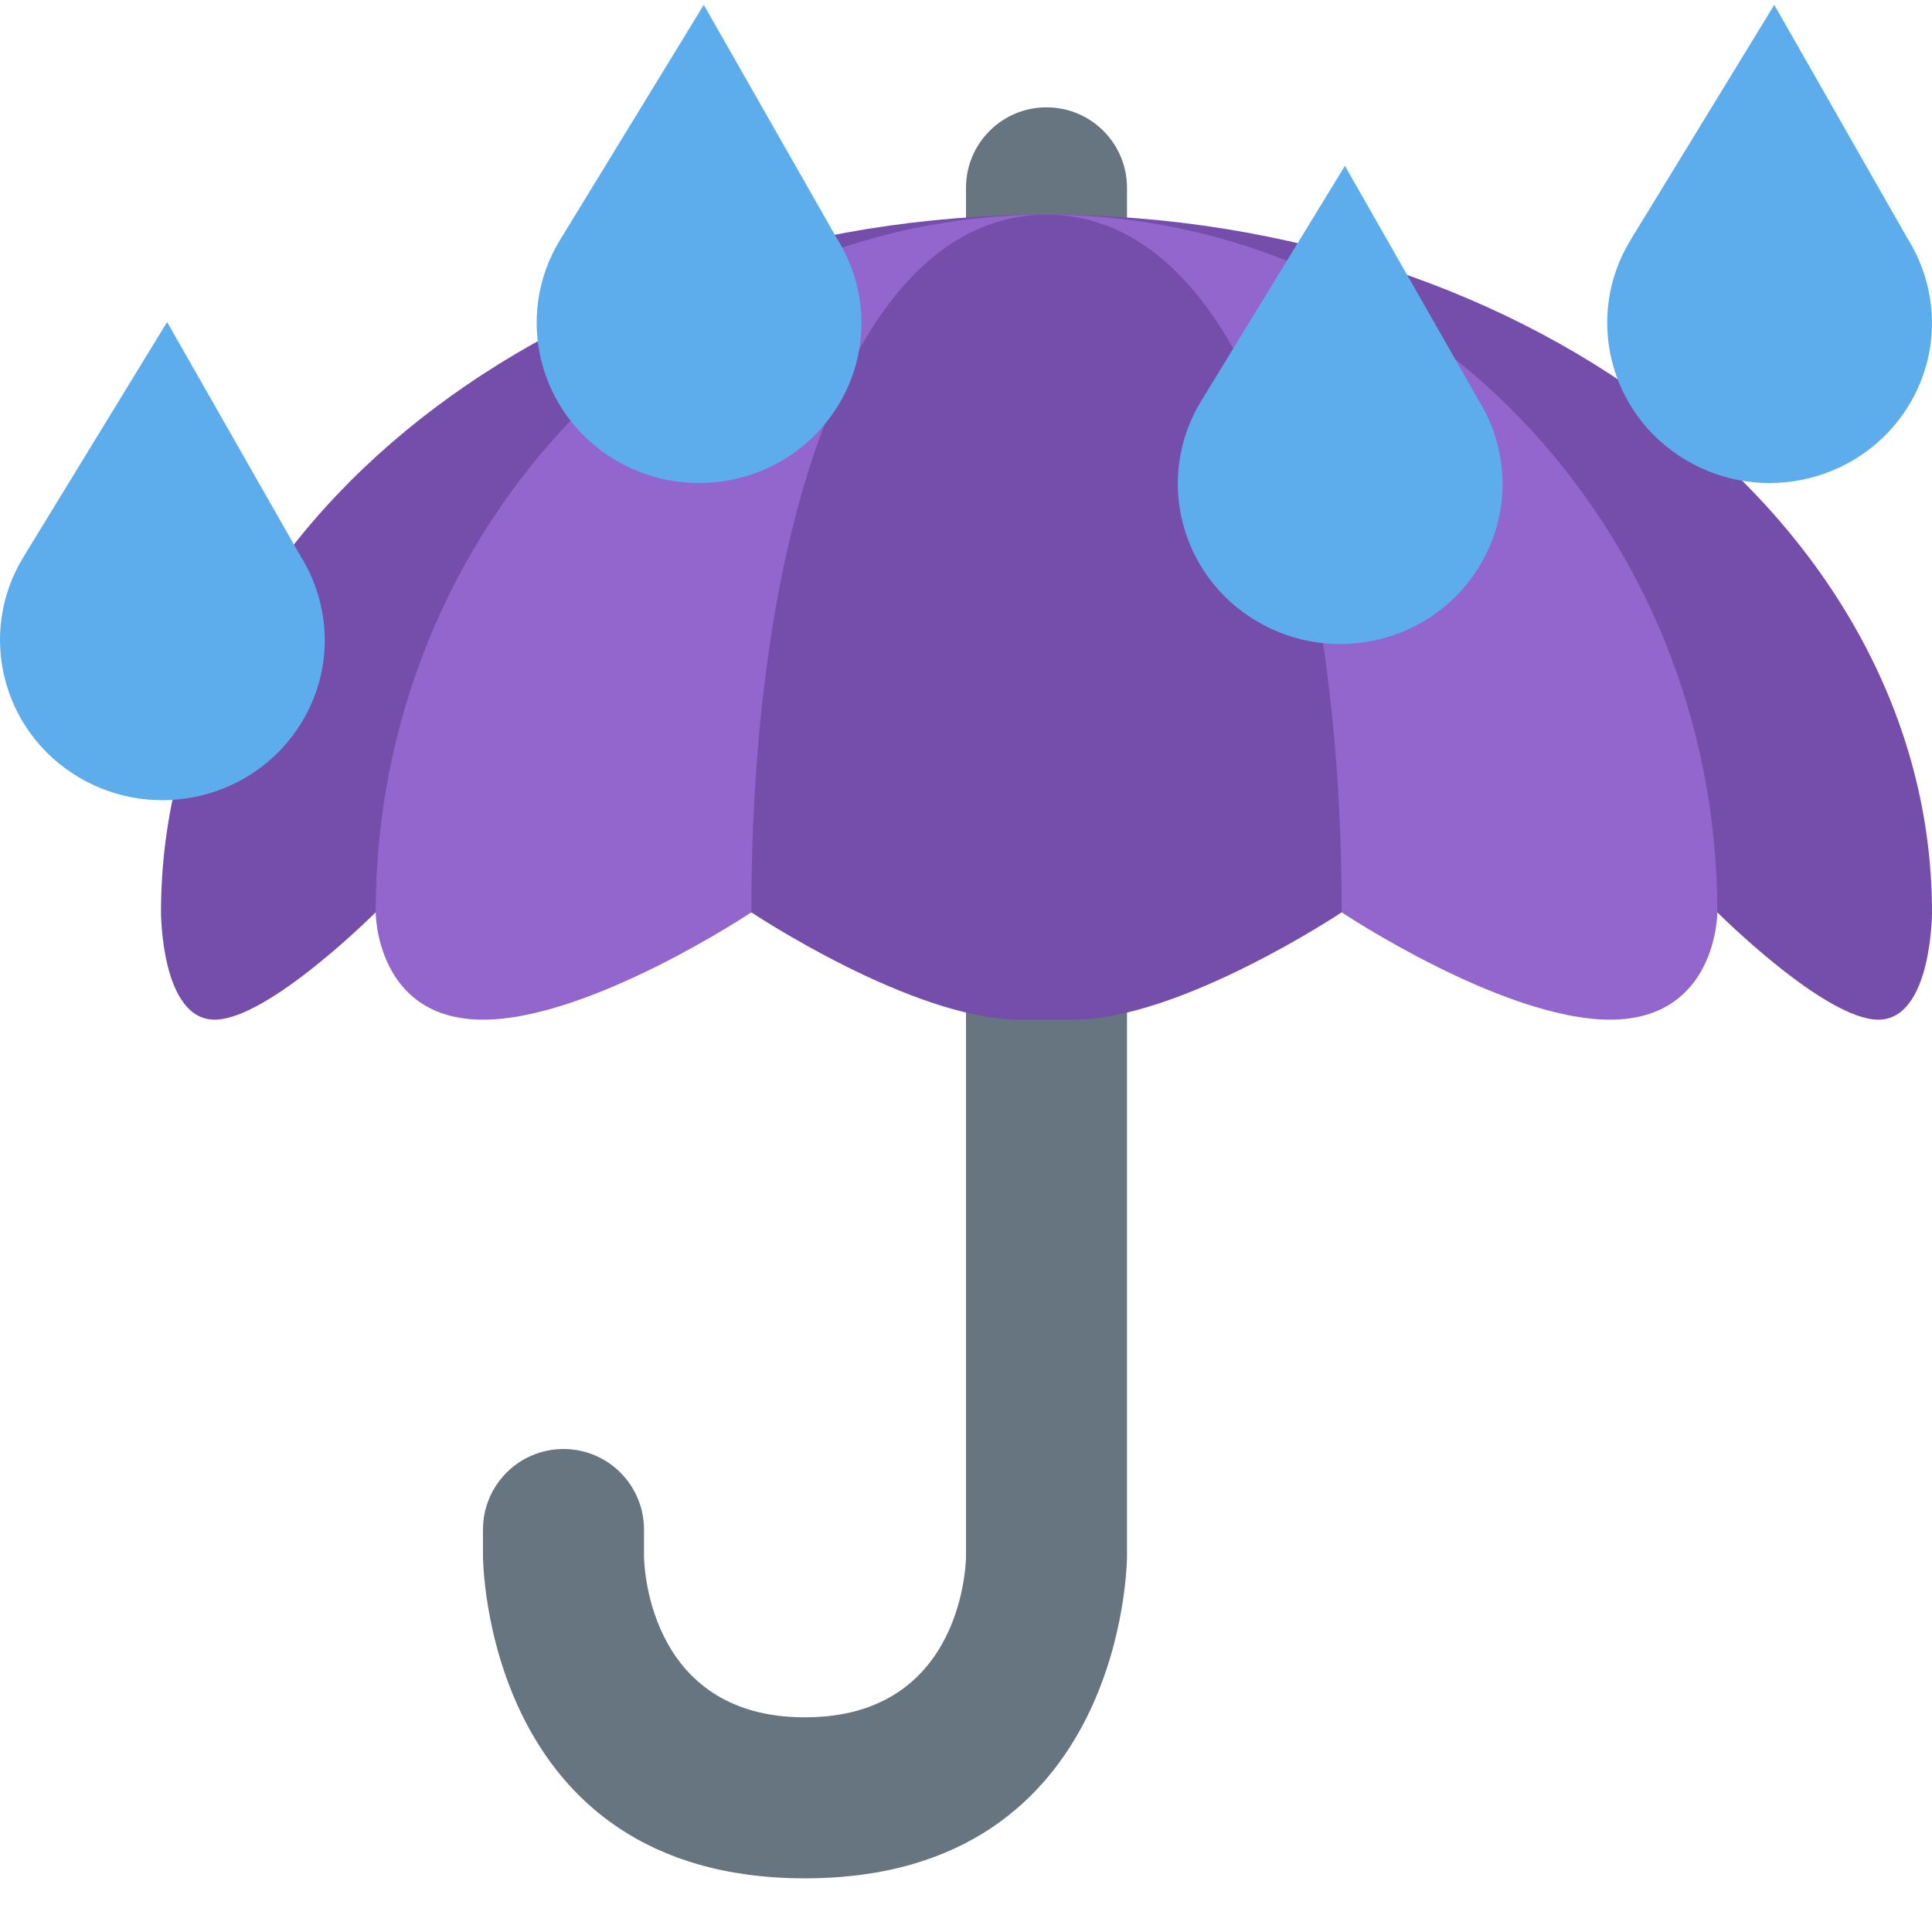
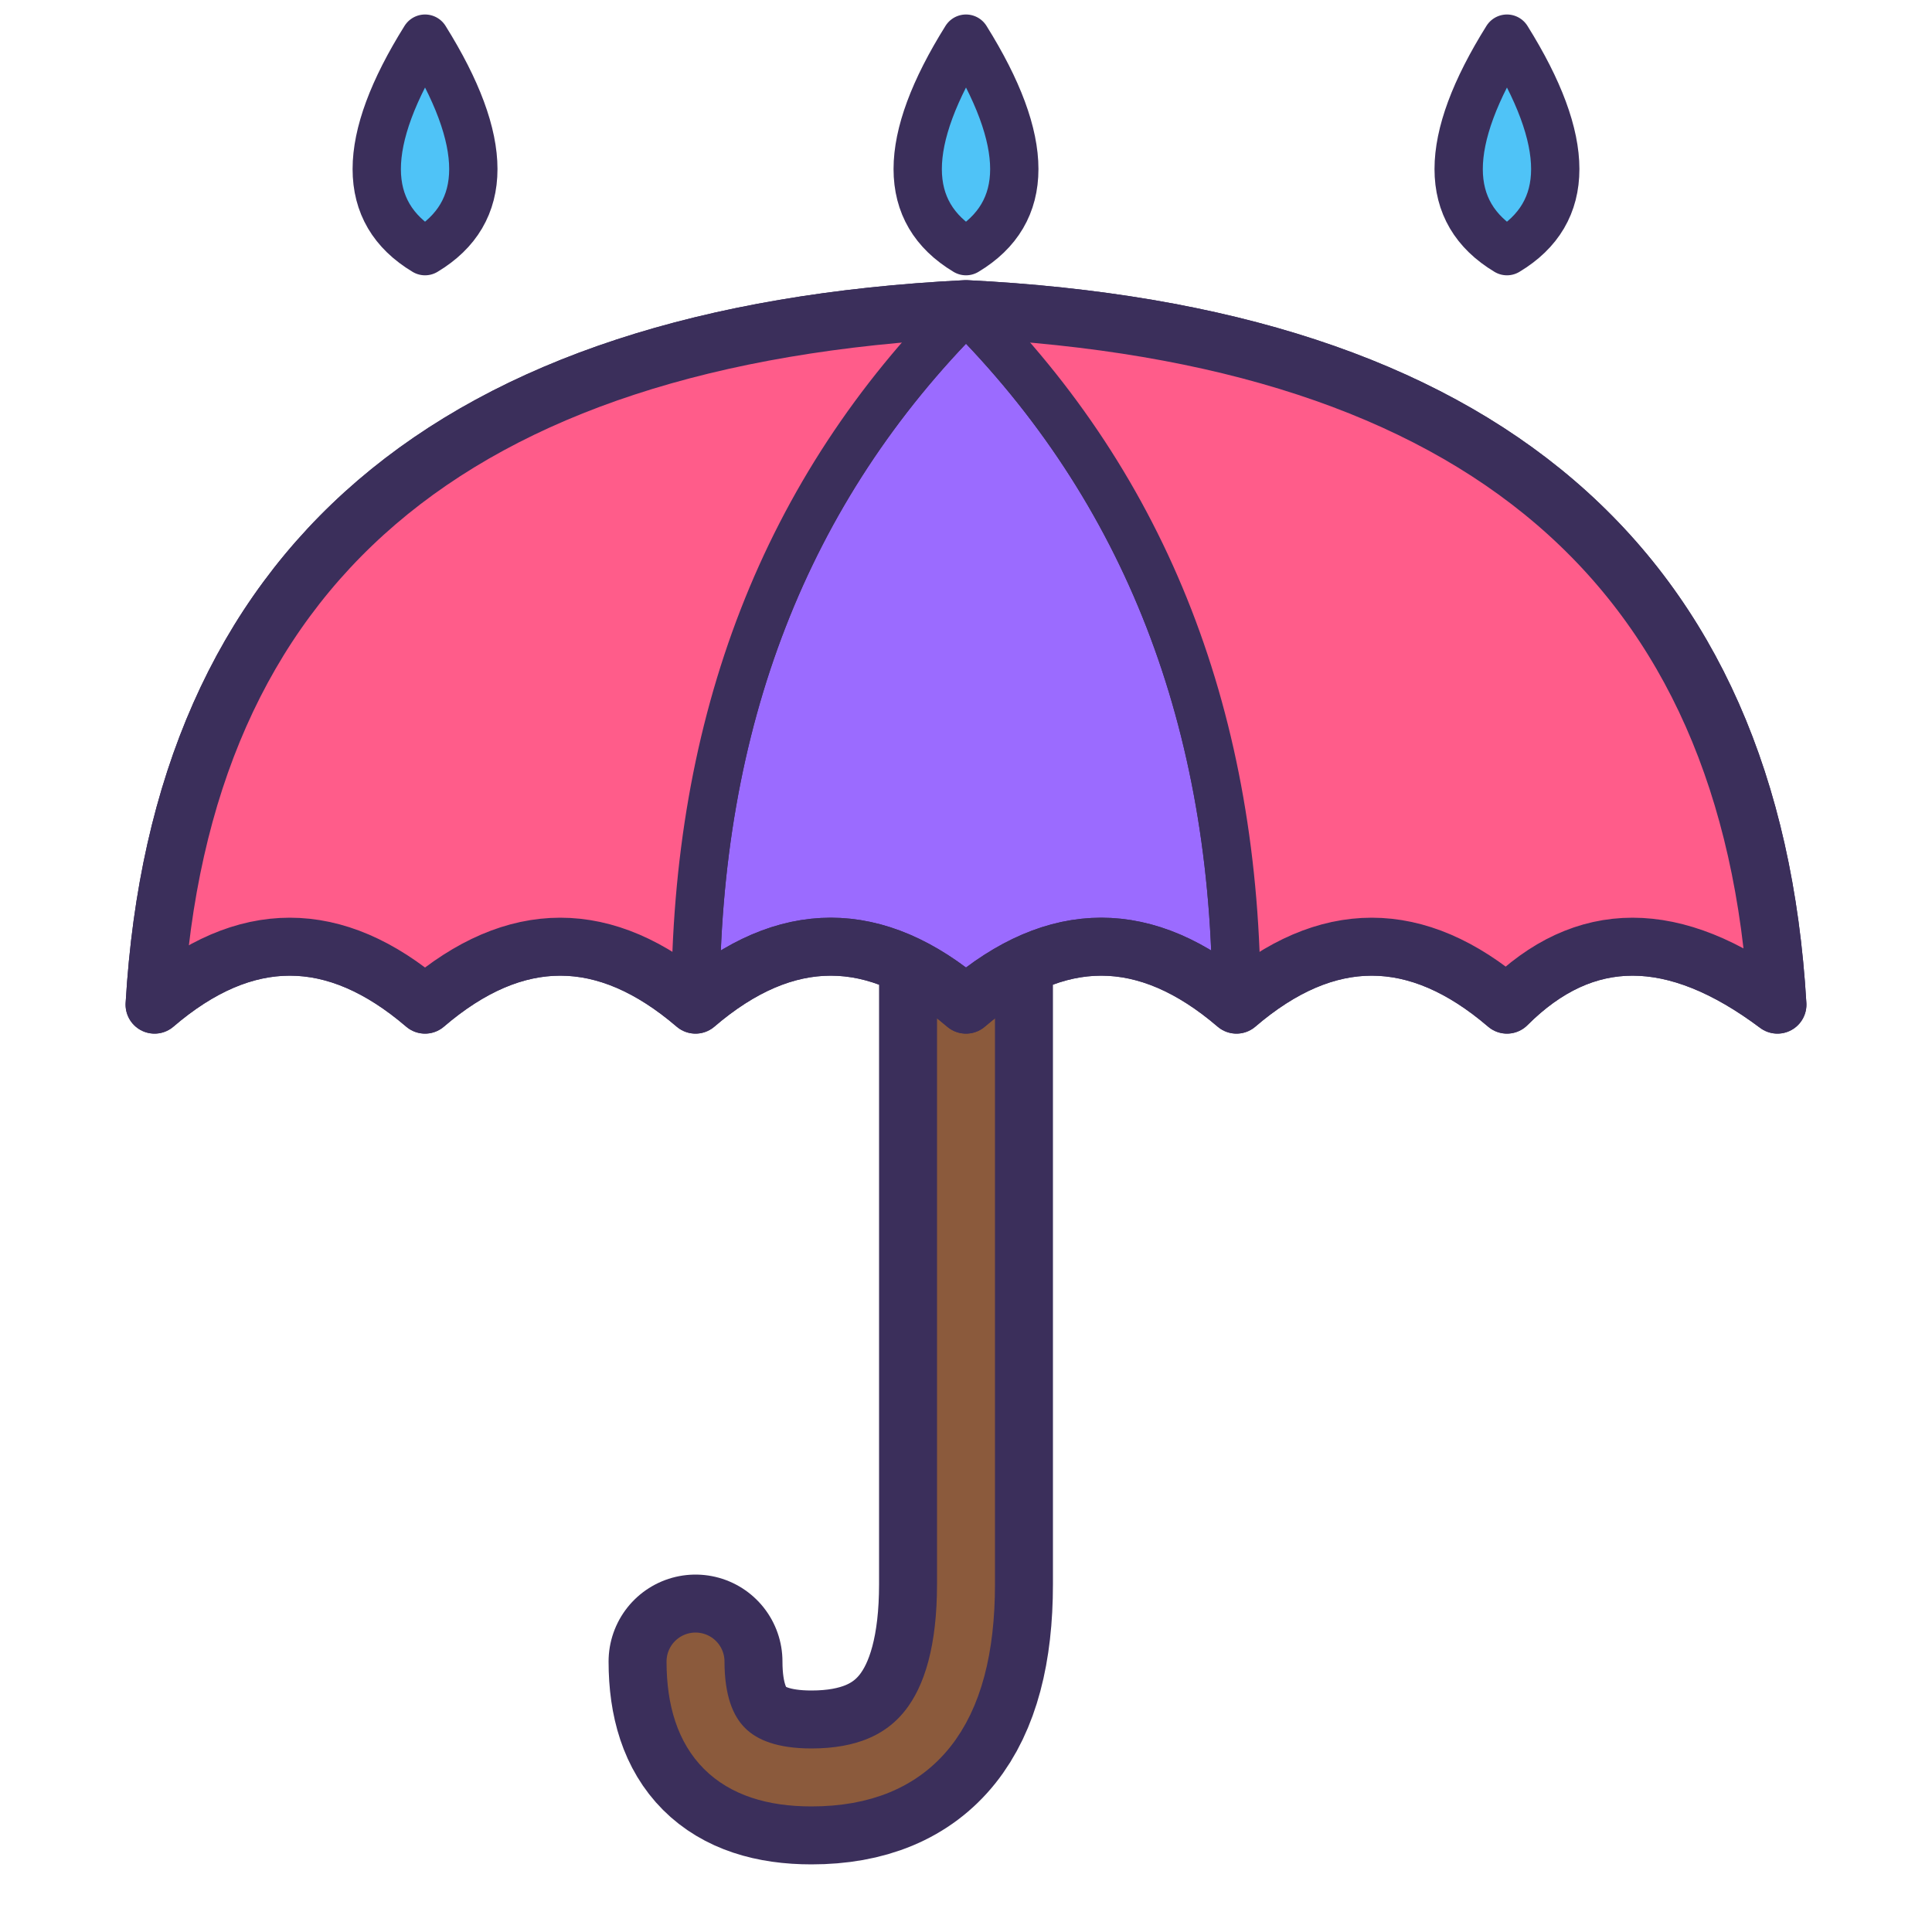
- <svg xmlns="http://www.w3.org/2000/svg" viewBox="0 0 36 36" preserveAspectRatio="xMidYMid meet">
-   <path fill="#66757F" d="M9 28.5c0-.828.672-1.5 1.5-1.5s1.5.672 1.5 1.5v.5s0 3 3 3 3-3 3-3V3.5c0-.829.671-1.5 1.5-1.5s1.5.671 1.5 1.5V29s0 6-6 6-6-6-6-6v-.5z" />
-   <path fill="#744EAA" d="M19.5 4C28.612 4 36 9.82 36 17c0 0 0 2-1 2s-3-2-3-2H7s-2 2-3 2-1-2-1-2C3 9.82 10.387 4 19.5 4z" />
-   <path fill="#9266CC" d="M19.5 4C26.403 4 32 9.82 32 17c0 0 0 2-2 2s-5-2-5-2H14s-3 2-5 2-2-2-2-2C7 9.82 12.596 4 19.5 4z" />
-   <path fill="#744EAA" d="M19.5 4C23.09 4 25 9.82 25 17c0 0-3 2-5 2h-1c-2 0-5-2-5-2 0-7.18 1.91-13 5.5-13z" />
-   <path fill="#5DADEC" d="M30.383 4.472c-.863 1.413-.403 3.247 1.028 4.099 1.431.852 3.291.398 4.154-1.014.607-.992.557-2.192-.021-3.114L33.061.09l-2.678 4.382zm-8.001 3c-.863 1.413-.403 3.247 1.028 4.099 1.431.852 3.291.398 4.154-1.014.607-.992.557-2.192-.021-3.114L25.061 3.09l-2.679 4.382zm-11.947-3c-.863 1.413-.402 3.247 1.028 4.099 1.431.852 3.291.398 4.154-1.014.607-.992.558-2.192-.022-3.114L13.114.09l-2.679 4.382zm-10 5.91c-.863 1.413-.402 3.247 1.028 4.099 1.431.851 3.291.398 4.154-1.014.607-.992.558-2.192-.022-3.114L3.114 6 .435 10.382z" />
+ <svg xmlns="http://www.w3.org/2000/svg" viewBox="0 0 100 100" data-bare="1">
+   <path d="M22 2 Q27.0 10.0 22 13.0 Q17.0 10.0 22 2Z" fill="#4FC3F7" stroke="#3B2F5B" stroke-width="2.5" stroke-linejoin="round" stroke-linecap="round" />
+   <path d="M50 2 Q55.0 10.0 50 13.0 Q45.0 10.0 50 2Z" fill="#4FC3F7" stroke="#3B2F5B" stroke-width="2.5" stroke-linejoin="round" stroke-linecap="round" />
+   <path d="M78 2 Q83.0 10.0 78 13.0 Q73.0 10.0 78 2Z" fill="#4FC3F7" stroke="#3B2F5B" stroke-width="2.5" stroke-linejoin="round" stroke-linecap="round" />
+   <path d="M50 50 V82 Q50 92 42 92 Q36 92 36 86" fill="none" stroke="#3B2F5B" stroke-width="9" stroke-linecap="round" stroke-linejoin="round" />
+   <path d="M50 50 V82 Q50 92 42 92 Q36 92 36 86" fill="none" stroke="#8B5A3C" stroke-width="3" stroke-linecap="round" stroke-linejoin="round" />
+   <path d="M8 52 Q10 18 50 16 Q90 18 92 52 Q84 46 78 52 Q71 46 64 52 Q57 46 50 52 Q43 46 36 52 Q29 46 22 52 Q15 46 8 52Z" fill="#9B6BFF" stroke="#3B2F5B" stroke-width="3" stroke-linejoin="round" stroke-linecap="round" />
+   <path d="M50 16 Q36 30 36 52 M50 16 Q64 30 64 52" fill="none" stroke="#3B2F5B" stroke-width="2.5" stroke-linecap="round" stroke-linejoin="round" />
+   <path d="M8 52 Q10 18 50 16 Q36 30 36 52 Q29 46 22 52 Q15 46 8 52Z" fill="#FF5C8A" />
+   <path d="M50 16 Q64 30 64 52 Q71 46 78 52 Q84 46 92 52 Q90 18 50 16Z" fill="#FF5C8A" />
+   <path d="M8 52 Q10 18 50 16 Q90 18 92 52 Q84 46 78 52 Q71 46 64 52 Q57 46 50 52 Q43 46 36 52 Q29 46 22 52 Q15 46 8 52Z" fill="none" stroke="#3B2F5B" stroke-width="3" stroke-linejoin="round" stroke-linecap="round" />
+   <path d="M50 16 Q36 30 36 52 M50 16 Q64 30 64 52" fill="none" stroke="#3B2F5B" stroke-width="2.5" stroke-linecap="round" stroke-linejoin="round" />
</svg>
